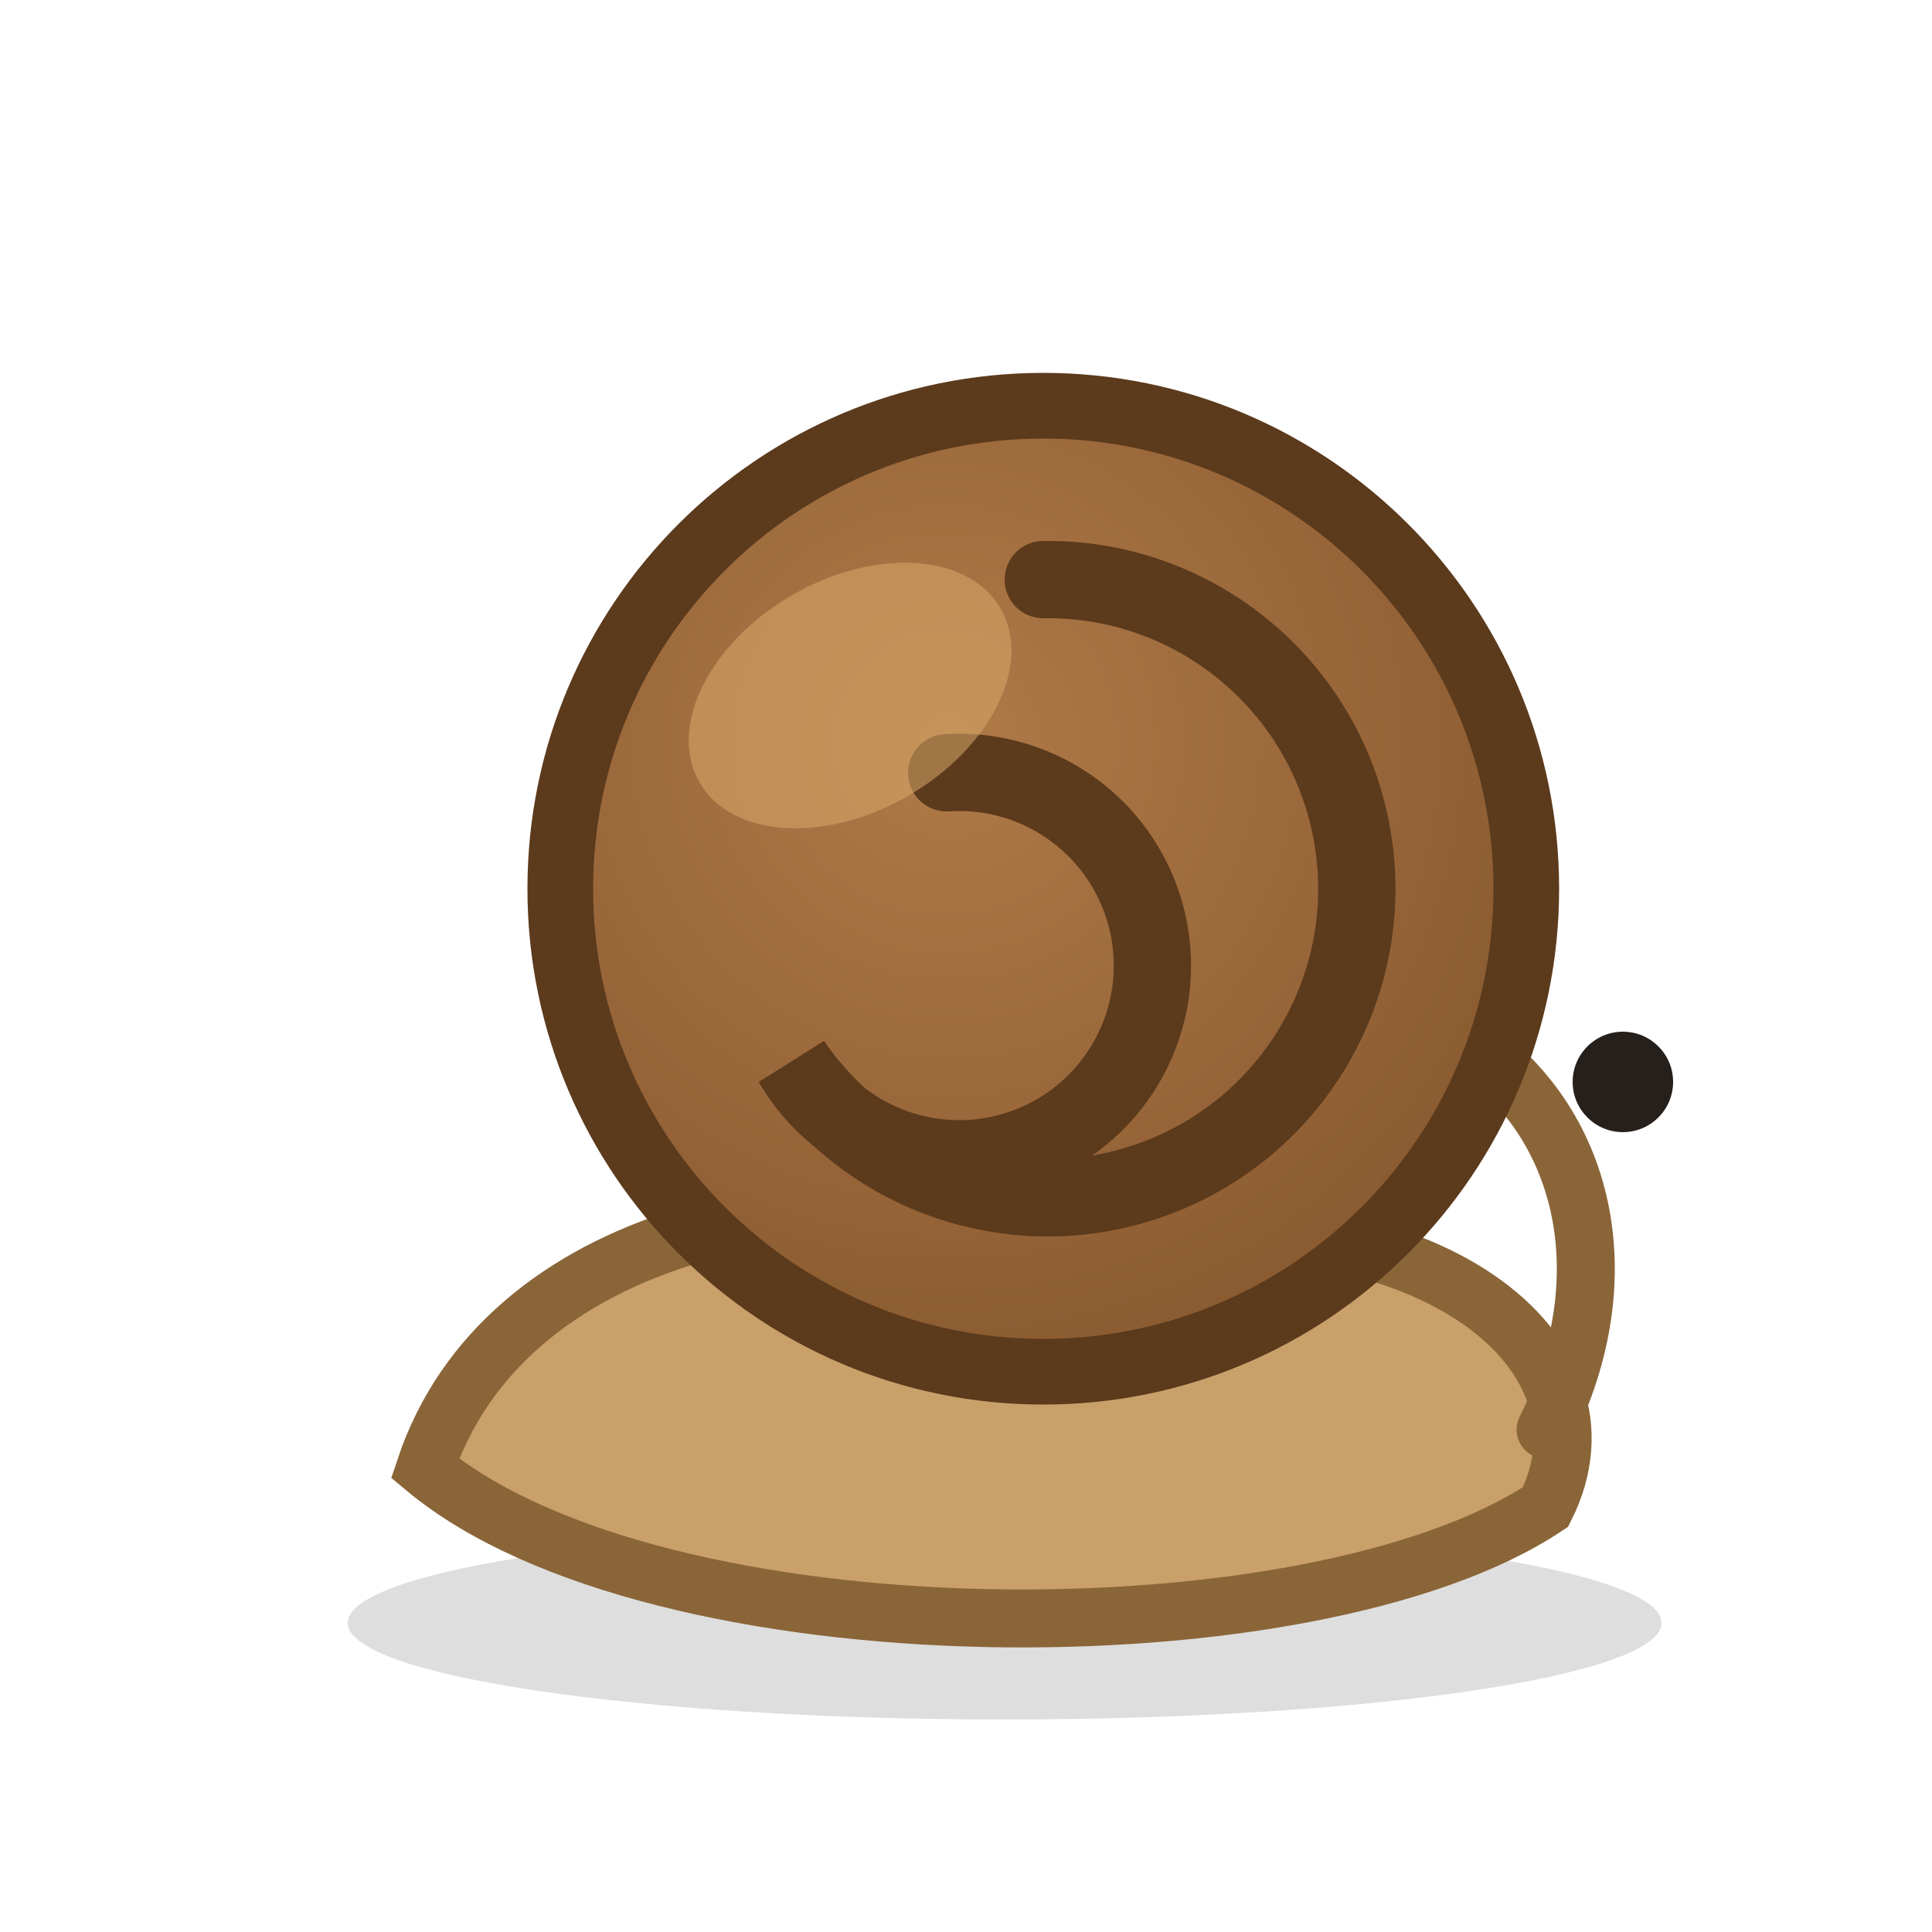
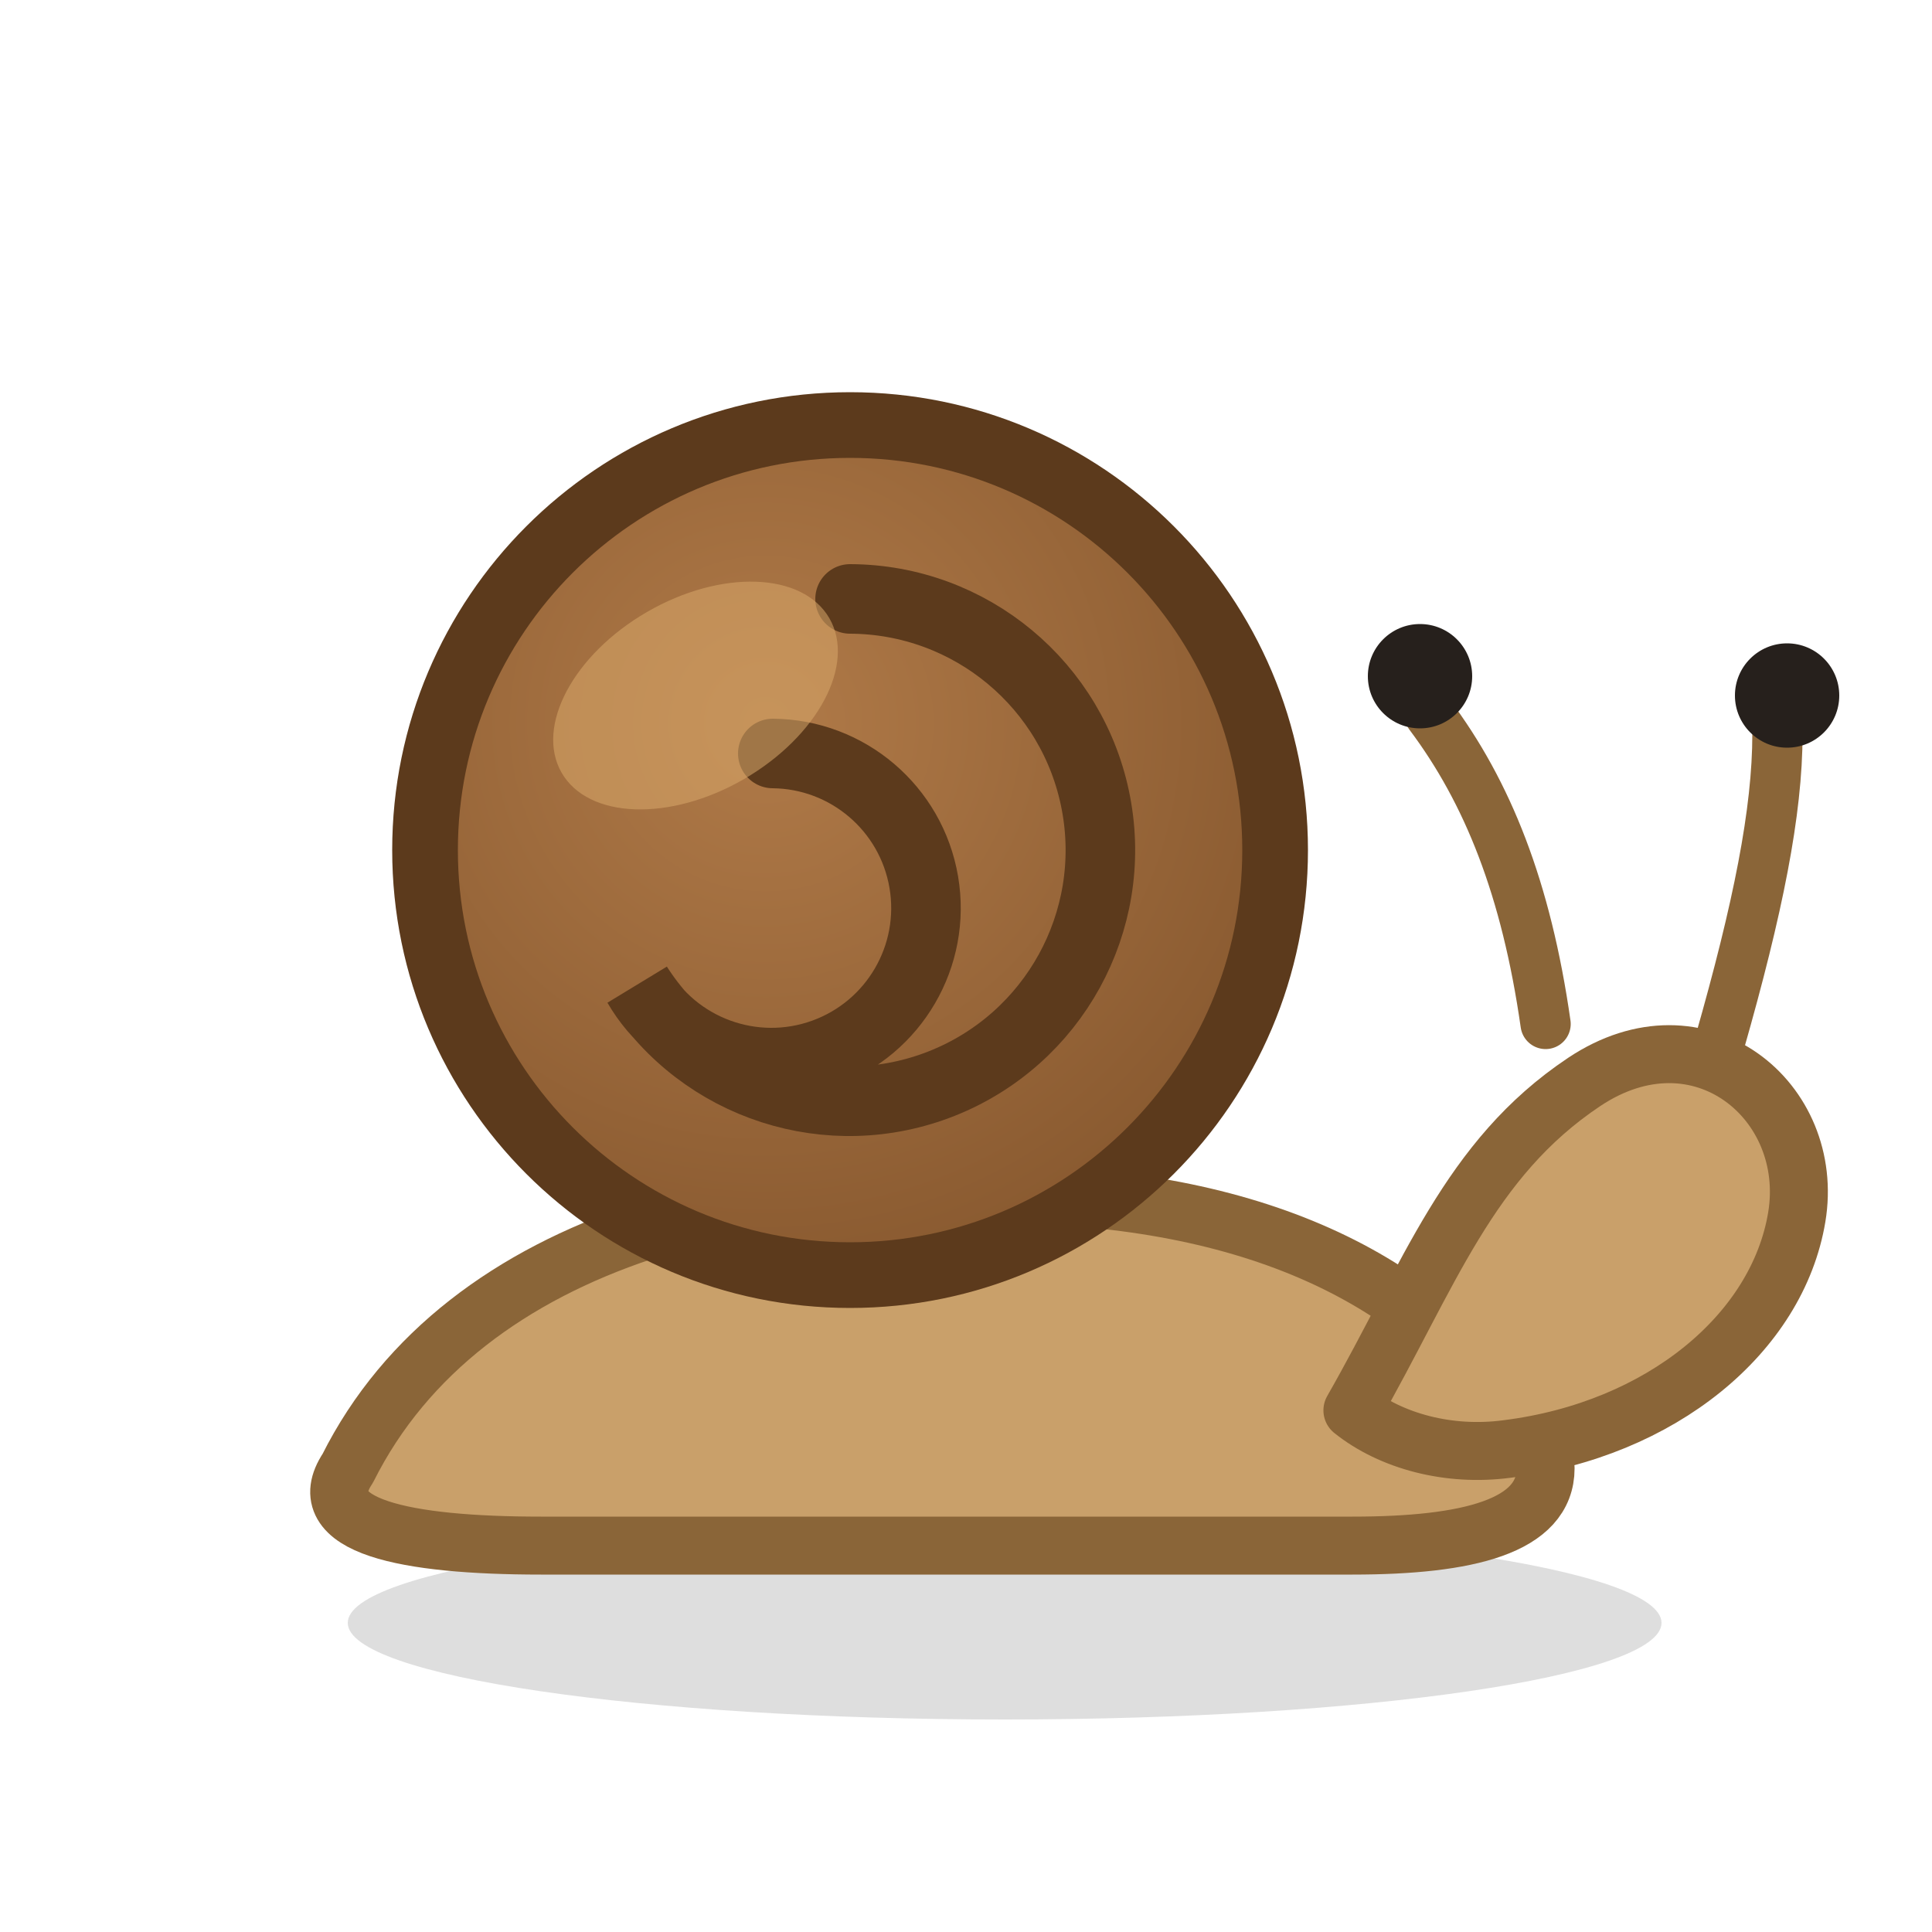
<svg xmlns="http://www.w3.org/2000/svg" viewBox="0 0 100 100">
  <defs>
    <radialGradient id="s" cx="0.4" cy="0.35" r="0.9">
      <stop offset="0" stop-color="#b07a48" />
      <stop offset="1" stop-color="#7c4f28" />
    </radialGradient>
  </defs>
  <ellipse cx="52" cy="84" rx="34" ry="5" fill="#000" opacity="0.13" />
-   <path d="M22 76 C26 64 42 60 58 64 C74 62 84 70 80 78 C68 86 34 86 22 76 Z" fill="#c9a06a" stroke="#8a6538" stroke-width="3" />
-   <path d="M80 74 C84 66 82 58 76 54" fill="none" stroke="#8a6538" stroke-width="3" stroke-linecap="round" />
-   <circle cx="76" cy="50" r="2.6" fill="#26201c" />
-   <circle cx="84" cy="56" r="2.6" fill="#26201c" />
-   <circle cx="54" cy="46" r="25" fill="url(#s)" stroke="#5c3a1c" stroke-width="3.4" />
-   <path d="M54 46 m0 -16 a16 16 0 1 1 -13 25 a10 10 0 1 0 8 -15" fill="none" stroke="#5c3a1c" stroke-width="4" stroke-linecap="round" />
-   <ellipse cx="44" cy="36" rx="9" ry="6" fill="#d9a86a" opacity="0.55" transform="rotate(-30 44 36)" />
+   <path d="M18 76 C24 64 40 60 56 62 C68 63 76 68 80 76 C80 79 76 80 70 80            L28 80 C21 80 16 79 18 76 Z" fill="#c9a06a" stroke="#8a6538" stroke-width="3" stroke-linejoin="round" />
+   <path d="M70 73 C74 66 76 60 82 56 C88 52 94 57 93 63 C92 69 86 74 78 75            C75 75.4 72 74.6 70 73 Z" fill="#c9a06a" stroke="#8a6538" stroke-width="3" stroke-linejoin="round" />
+   <g fill="none" stroke="#8a6538" stroke-width="2.6" stroke-linecap="round">
+     <path d="M89 54 C91 47 92 42 92 38" />
+     <path d="M80 53 C79 46 77 41 74 37" />
+   </g>
+   <circle cx="92.5" cy="36" r="2.7" fill="#26201c" />
+   <circle cx="73.5" cy="35" r="2.7" fill="#26201c" />
+   <circle cx="44" cy="44" r="22" fill="url(#s)" stroke="#5c3a1c" stroke-width="3.4" />
+   <path d="M44 44 m0 -13 a13 13 0 1 1 -11 20 a8 8 0 1 0 7 -12" fill="none" stroke="#5c3a1c" stroke-width="3.6" stroke-linecap="round" />
+   <ellipse cx="36" cy="36" rx="8" ry="5" fill="#d9a86a" opacity="0.55" transform="rotate(-30 36 36)" />
</svg>
